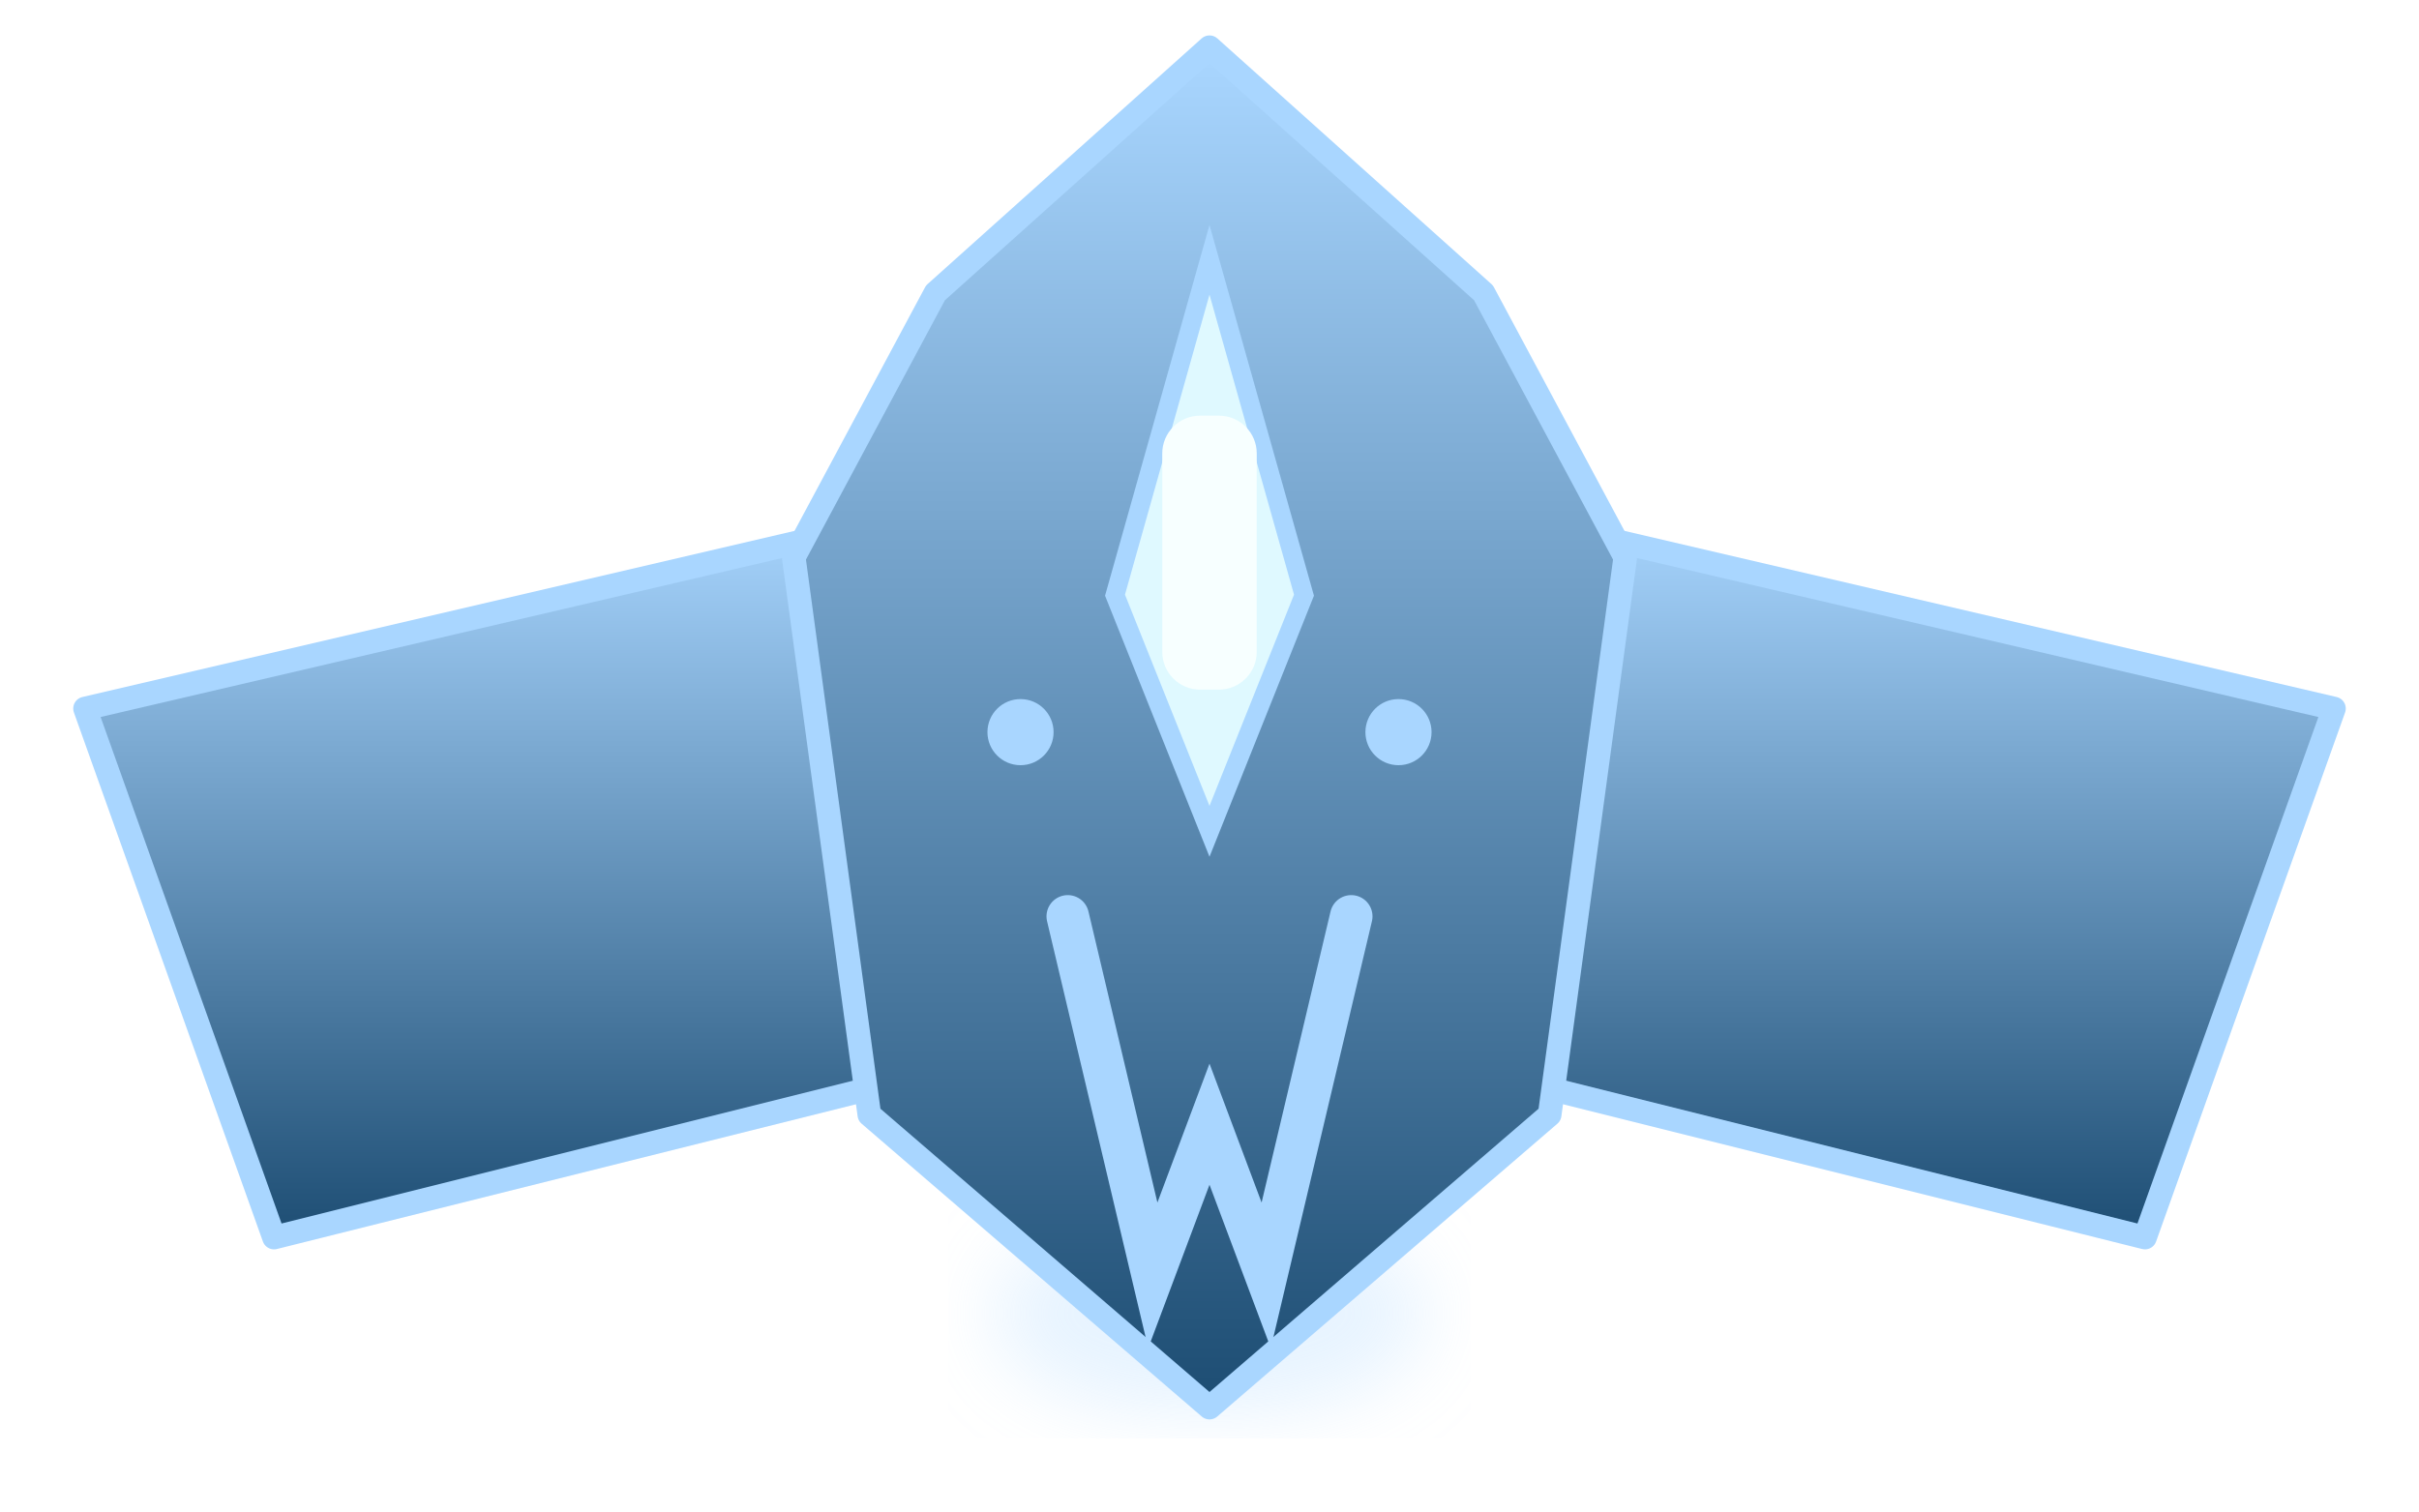
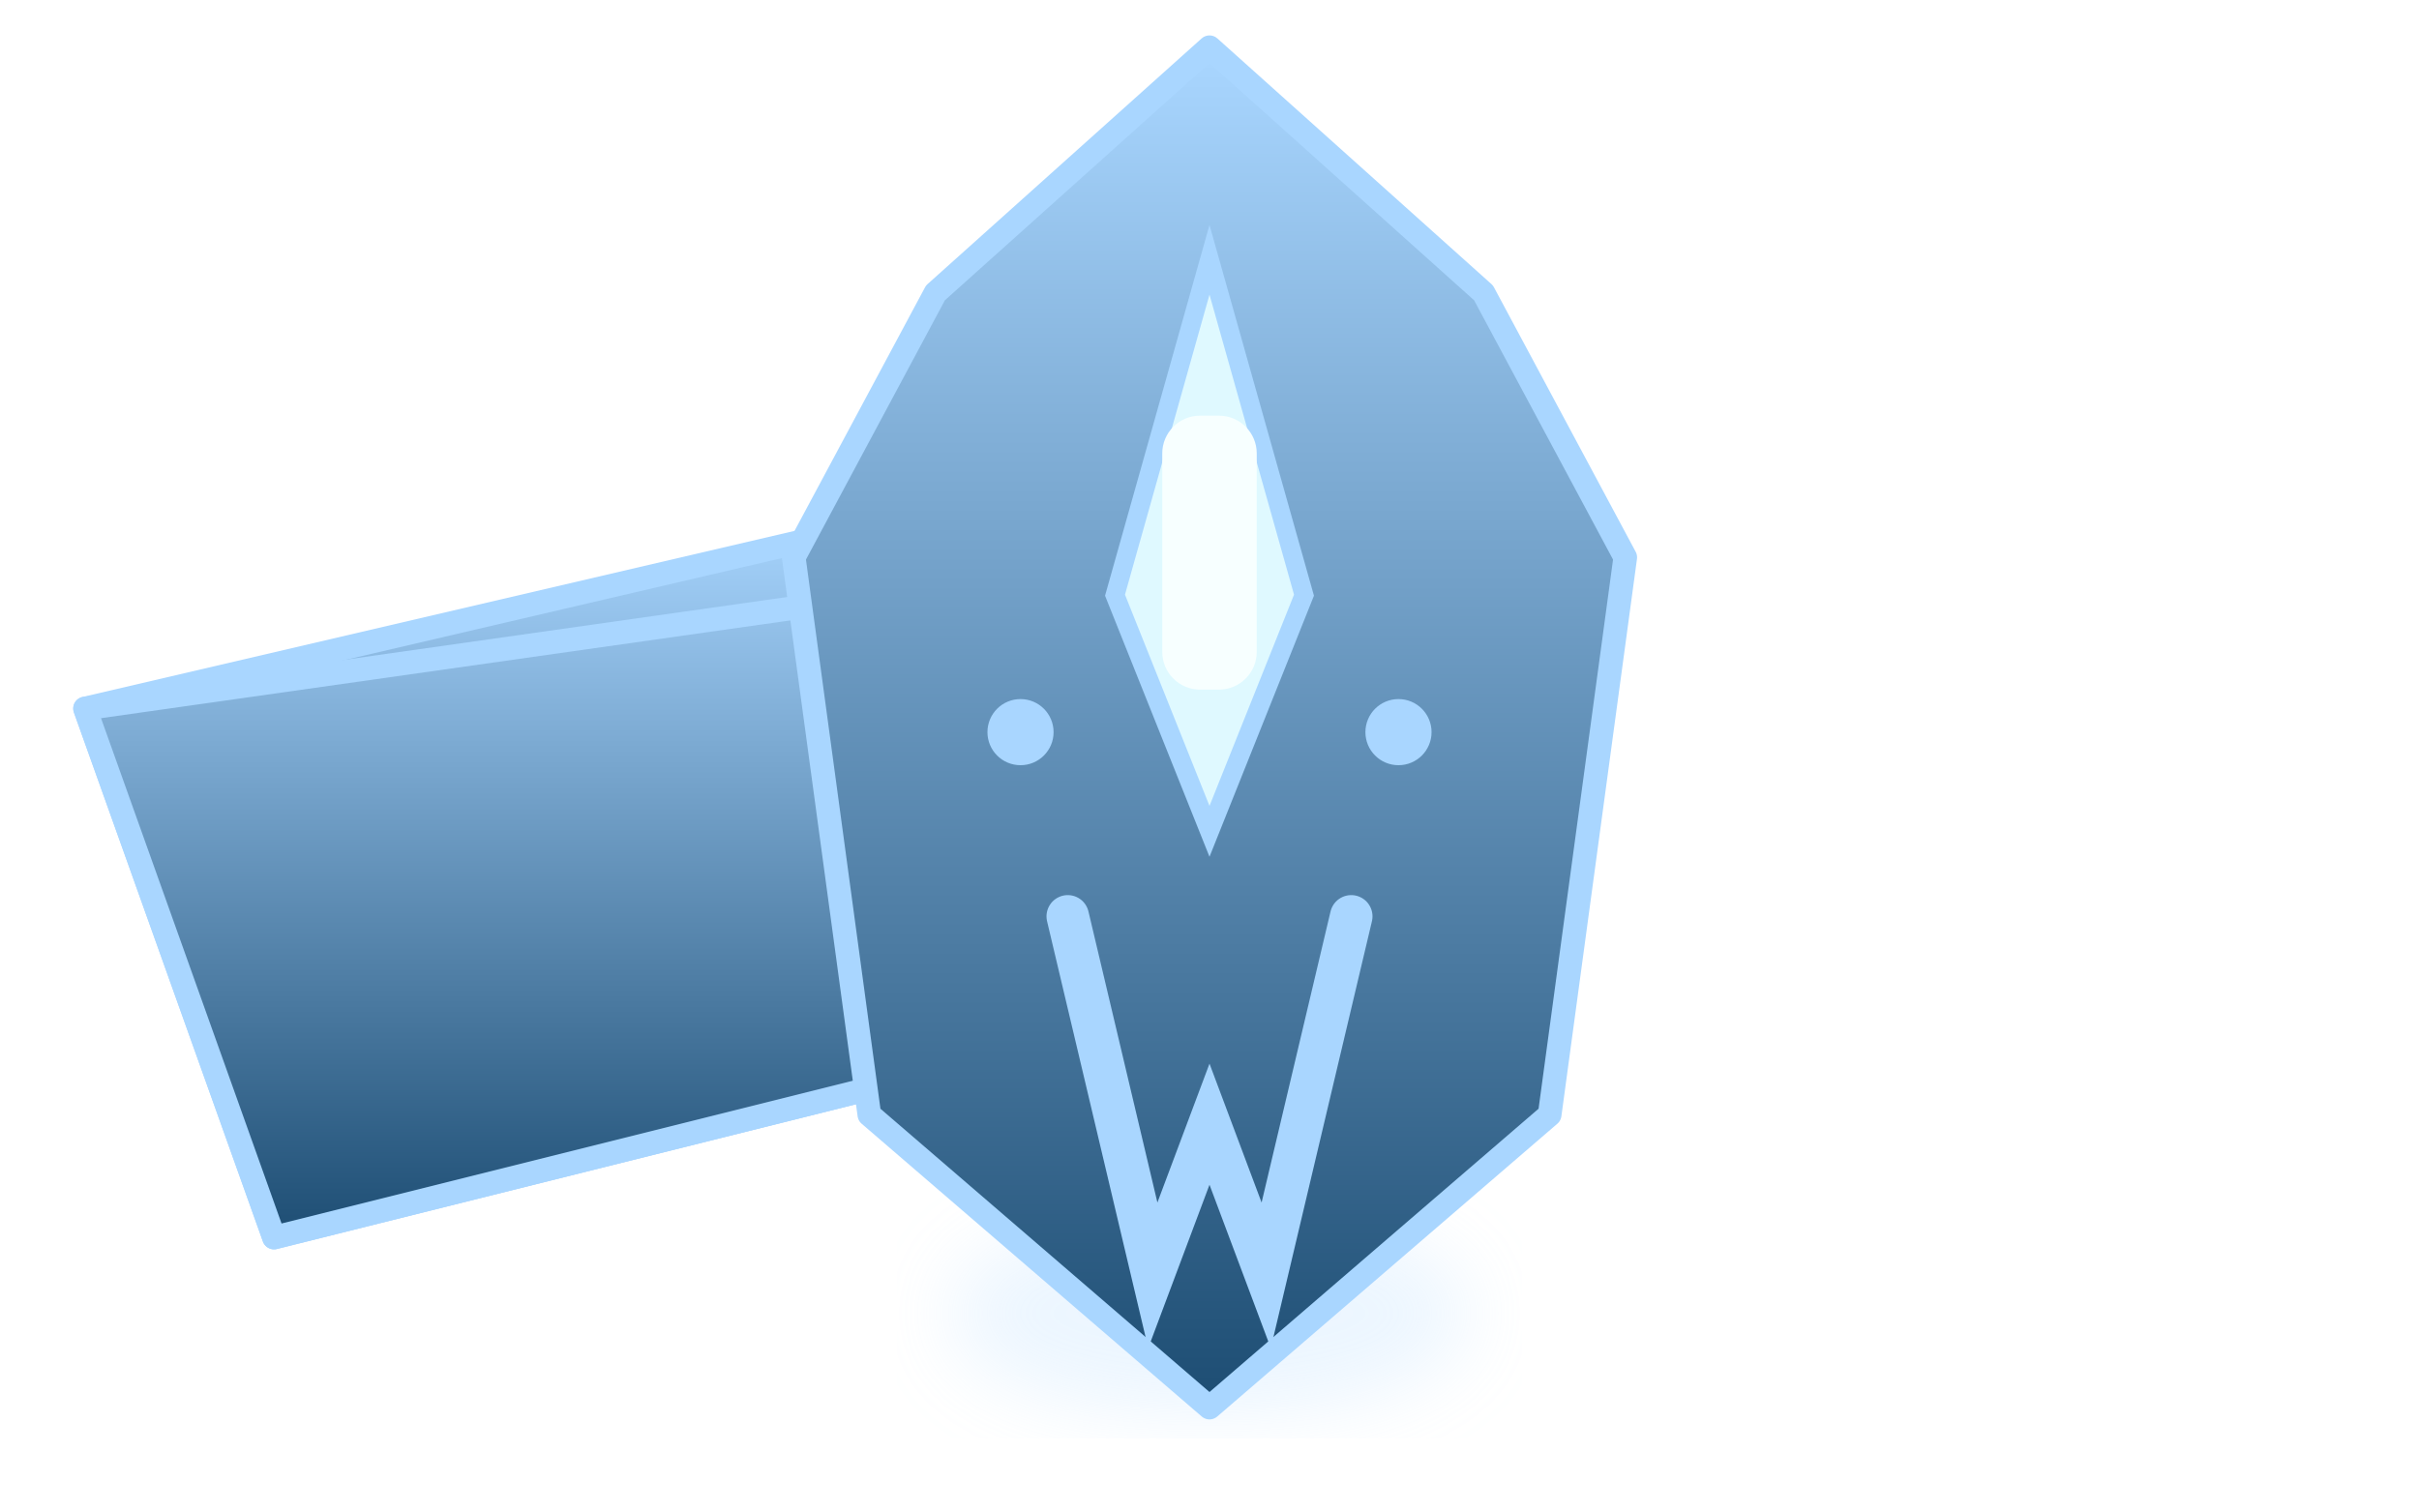
<svg xmlns="http://www.w3.org/2000/svg" width="512" height="320" viewBox="0 0 512 320">
  <defs>
    <linearGradient id="h" x1="0" y1="0" x2="0" y2="1">
      <stop stop-color="#a9d6ff" />
      <stop offset="1" stop-color="#1d4d73" />
    </linearGradient>
    <filter id="g">
      <feGaussianBlur stdDeviation="8" />
    </filter>
  </defs>
-   <g opacity=".28" fill="#a9d6ff" filter="url(#g)">
-     <ellipse cx="256" cy="278" rx="46" ry="22" />
-   </g>
+   <ellipse cx="256" cy="278" rx="55" ry="22" fill="#a9d6ff" opacity=".22" filter="url(#g)" />
  <g fill="url(#h)" stroke="#a9d6ff" stroke-width="5" stroke-linejoin="round">
    <path d="M198 108 L18 150 L58 262 L210 224 Z" />
-     <path d="M314 108 L494 150 L454 262 L302 224 Z" />
+     <path d="M314 108 L18 150 L58 262 L210 224 Z" />
    <path d="M256 10 L314 62 L344 118 L328 236 L256 298 L184 236 L168 118 L198 62 Z" />
  </g>
  <path d="M256 55 L276 126 L256 176 L236 126 Z" fill="#dff9ff" stroke="#a9d6ff" stroke-width="4" />
  <rect x="246" y="88" width="20" height="58" rx="8" fill="#f7ffff" />
  <path d="M226 194 L244 270 L256 238 L268 270 L286 194" fill="none" stroke="#a9d6ff" stroke-width="9" stroke-linecap="round" />
  <circle cx="216" cy="155" r="7" fill="#a9d6ff" />
  <circle cx="296" cy="155" r="7" fill="#a9d6ff" />
</svg>
